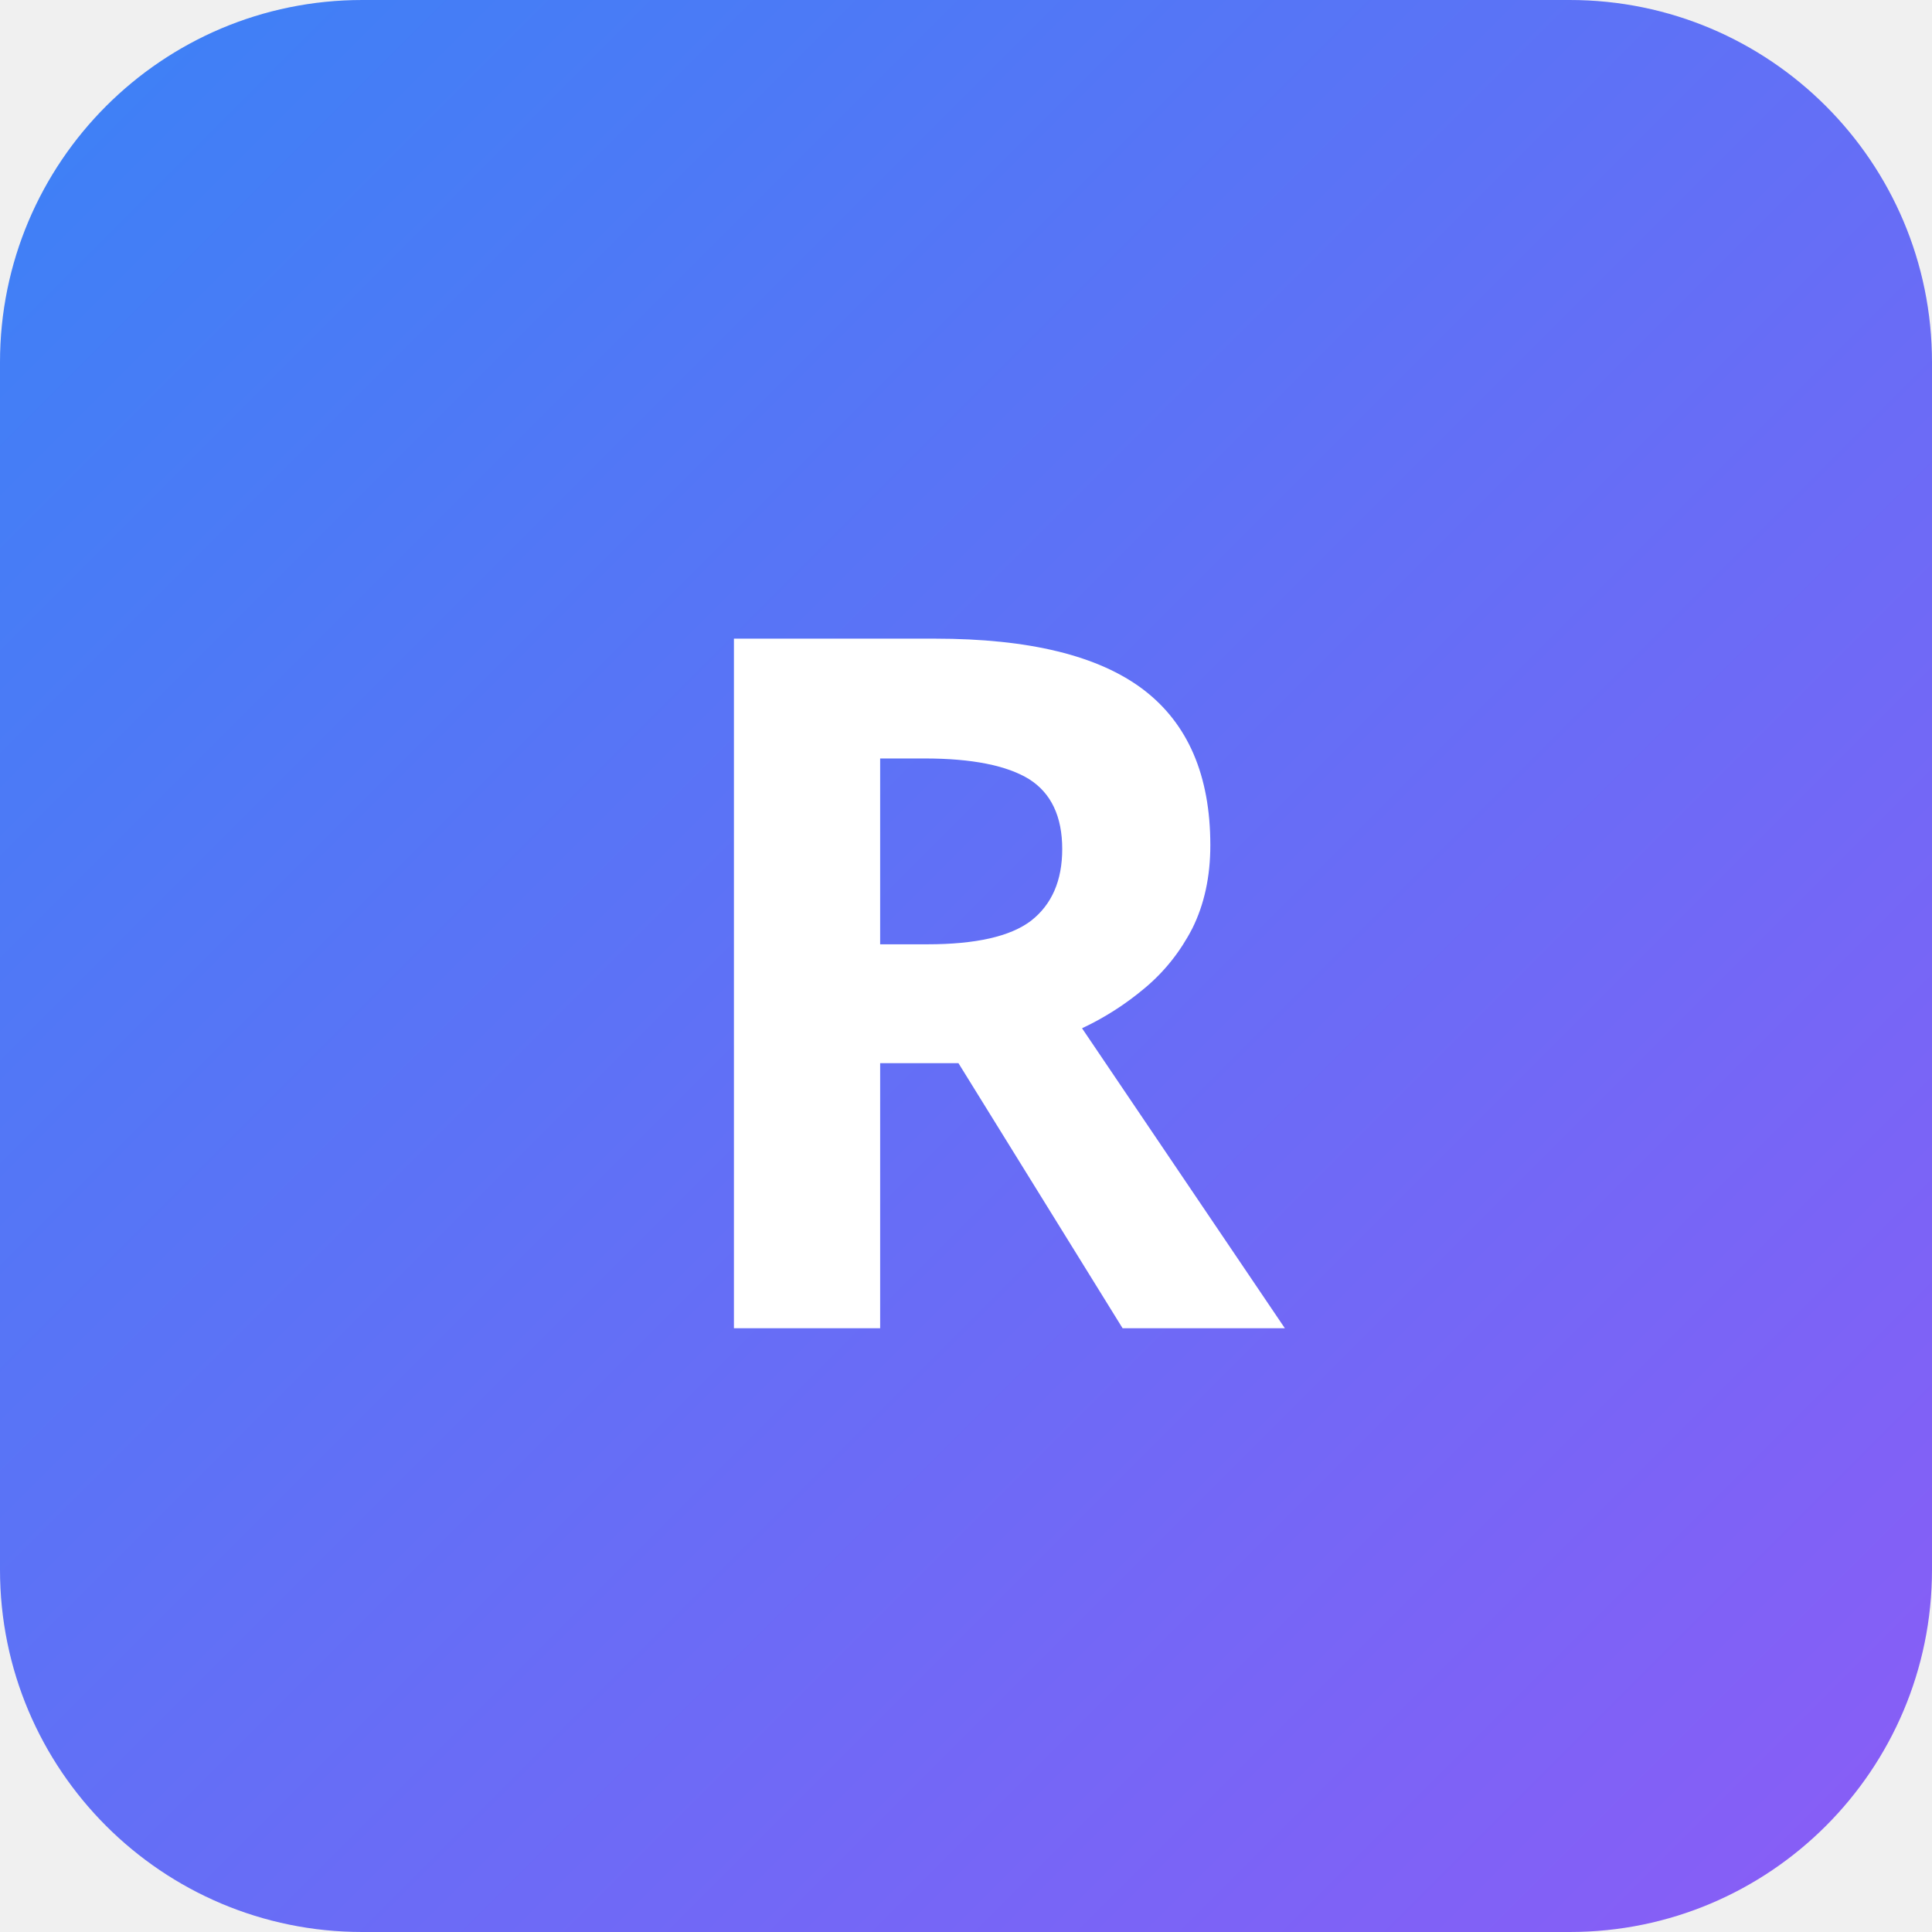
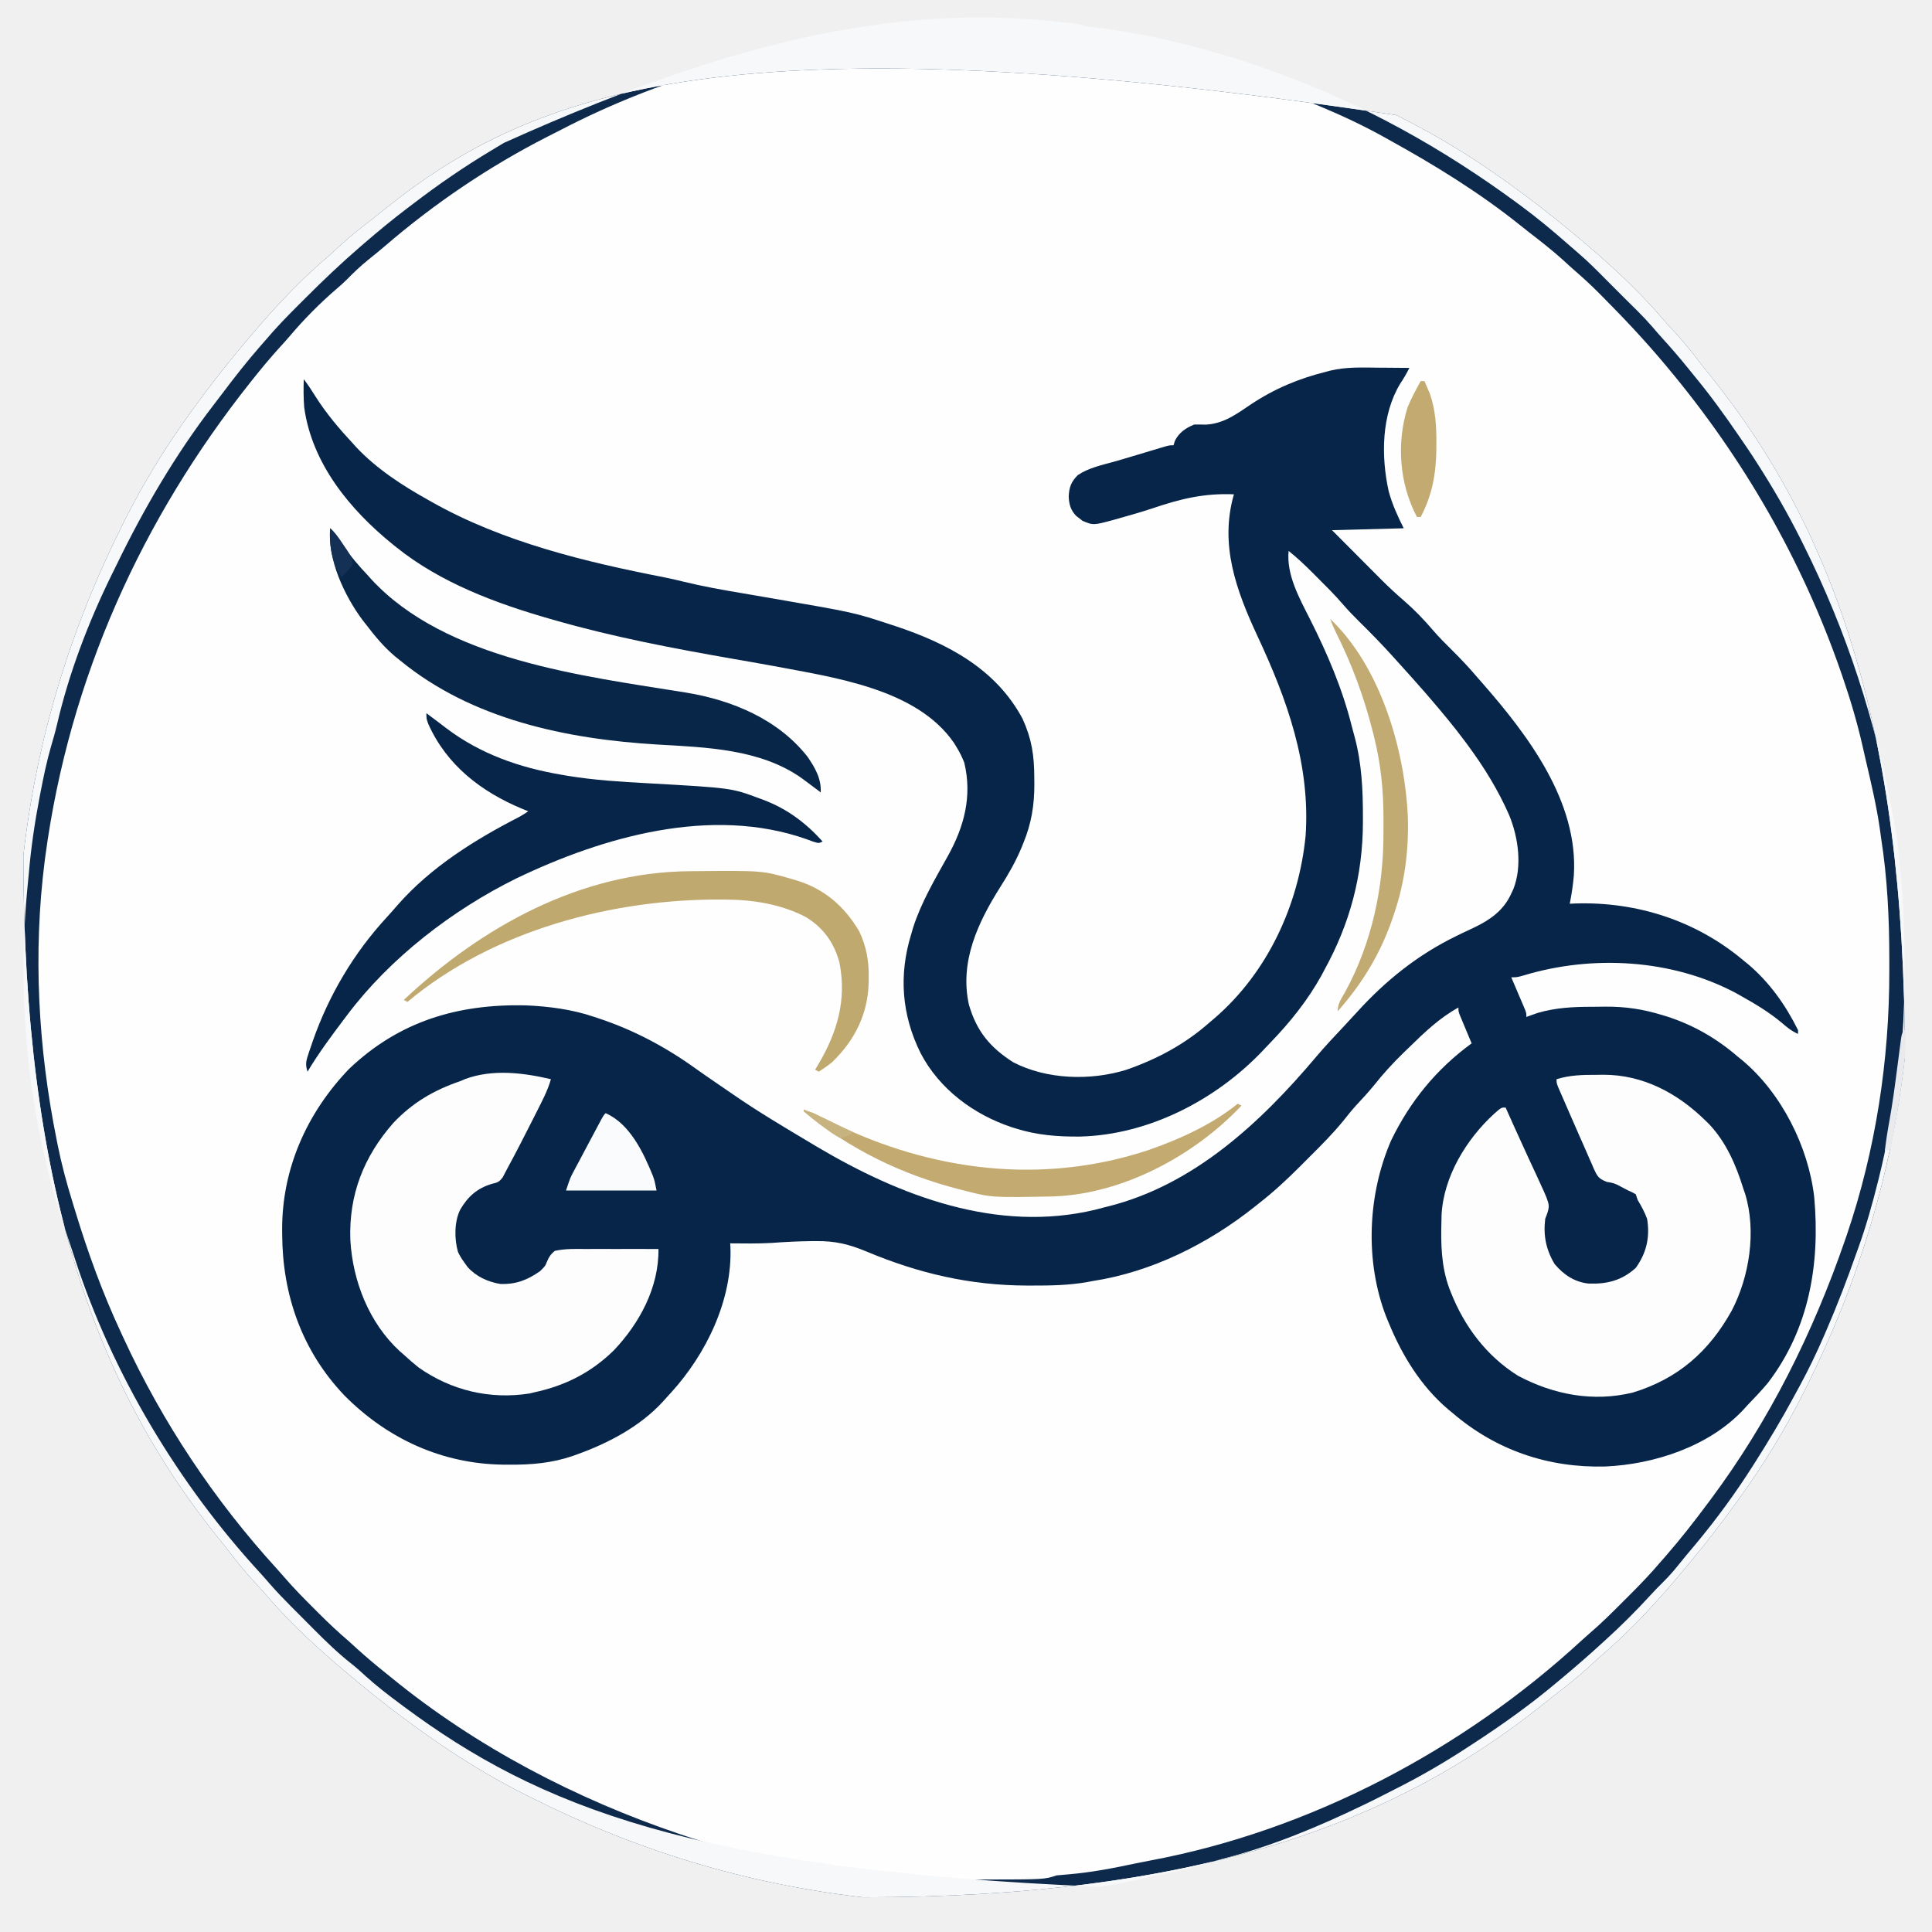
- <svg xmlns="http://www.w3.org/2000/svg" viewBox="0 0 32 32">
-   <defs>
-     <linearGradient id="grad" x1="0%" y1="0%" x2="100%" y2="100%">
-       <stop offset="0%" style="stop-color:#3B82F6;stop-opacity:1" />
-       <stop offset="100%" style="stop-color:#8B5CF6;stop-opacity:1" />
-     </linearGradient>
-   </defs>
-   <rect width="32" height="32" rx="6" fill="url(#grad)" />
-   <text x="16" y="22" font-family="Arial Black, sans-serif" font-size="16" font-weight="900" fill="white" text-anchor="middle">R</text>
+ <svg xmlns="http://www.w3.org/2000/svg" version="1.1" width="1024" height="1024">
+   <path d="M0 0 C0.842 0.42 1.684 0.839 2.551 1.271 C21.907 10.981 40.426 22.356 58 35 C58.747 35.536 59.494 36.072 60.264 36.624 C71.49 44.71 82.385 53.128 93 62 C93.293 62.243 93.293 62.243 94.774 63.474 C111.127 77.095 127.437 91.725 141.242 107.965 C143.353 110.408 145.553 112.759 147.75 115.125 C152.985 120.873 157.757 126.911 162.498 133.069 C164.036 135.046 165.602 136.997 167.176 138.945 C231.163 218.712 269.615 324.201 269.609 499.578 C262.568 561.329 244.807 619.541 217 675 C216.58 675.842 216.161 676.684 215.729 677.551 C206.019 696.907 194.644 715.426 182 733 C181.464 733.747 180.928 734.494 180.376 735.264 C172.29 746.49 163.872 757.385 155 768 C154.757 768.293 154.757 768.293 153.526 769.774 C139.905 786.127 125.275 802.437 109.035 816.242 C106.592 818.353 104.241 820.553 101.875 822.75 C96.127 827.985 90.089 832.757 83.931 837.498 C81.954 839.036 80.003 840.602 78.055 842.176 C-1.712 906.163 -107.201 944.615 -282.578 944.609 C-344.329 937.568 -402.541 919.807 -458 892 C-458.842 891.58 -459.684 891.161 -460.551 890.729 C-479.907 881.019 -498.426 869.644 -516 857 C-516.747 856.464 -517.494 855.928 -518.264 855.376 C-529.49 847.29 -540.385 838.872 -551 830 C-551.586 829.514 -552.171 829.027 -552.774 828.526 C-569.127 814.905 -585.437 800.275 -599.242 784.035 C-601.353 781.592 -603.553 779.241 -605.75 776.875 C-610.985 771.127 -615.757 765.089 -620.498 758.931 C-622.036 756.954 -623.602 755.003 -625.176 753.055 C-689.163 673.288 -727.615 567.799 -727.609 392.422 C-720.568 330.671 -702.807 272.459 -675 217 C-674.58 216.158 -674.161 215.316 -673.729 214.449 C-664.019 195.093 -652.644 176.574 -640 159 C-639.464 158.253 -638.928 157.506 -638.376 156.736 C-630.29 145.51 -621.872 134.615 -613 124 C-612.514 123.414 -612.027 122.829 -611.526 122.226 C-597.905 105.873 -583.275 89.563 -567.035 75.758 C-564.592 73.647 -562.241 71.447 -559.875 69.25 C-554.127 64.015 -548.089 59.243 -541.931 54.502 C-539.954 52.964 -538.003 51.398 -536.055 49.824 C-456.288 -14.163 -350.799 -52.615 0 0 Z " fill="#FEFEFE" transform="translate(740,61)" />
+   <path d="M0 0 C1.592 0.01 3.185 0.019 4.777 0.027 C8.643 0.049 12.509 0.084 16.375 0.125 C14.93 3.079 13.309 5.754 11.5 8.5 C1.522 24.992 1.334 46.97 5.383 65.379 C7.233 72.365 10.154 78.684 13.375 85.125 C0.835 85.455 -11.705 85.785 -24.625 86.125 C-20.217 90.557 -15.807 94.986 -11.393 99.412 C-9.894 100.916 -8.397 102.42 -6.9 103.925 C-4.738 106.1 -2.572 108.271 -0.406 110.441 C0.252 111.105 0.911 111.769 1.59 112.453 C5.473 116.337 9.466 120.032 13.633 123.611 C19.031 128.302 24.05 133.497 28.688 138.938 C31.897 142.696 35.363 146.152 38.875 149.625 C43.591 154.3 48.087 159.051 52.375 164.125 C53.262 165.138 54.15 166.149 55.039 167.16 C79.429 195.009 105.988 230.147 103.55 269.049 C103.122 274.124 102.364 279.129 101.375 284.125 C102.396 284.079 103.417 284.032 104.469 283.984 C137.034 282.982 168.42 293.145 193.375 314.125 C194.245 314.831 195.115 315.538 196.012 316.266 C207.231 325.776 215.893 337.975 222.375 351.125 C222.375 351.785 222.375 352.445 222.375 353.125 C218.91 351.604 216.407 349.54 213.562 347.062 C206.959 341.586 199.852 337.299 192.375 333.125 C191.388 332.568 190.4 332.011 189.383 331.438 C155.509 313.422 113.347 311.126 77.008 322.102 C73.375 323.125 73.375 323.125 70.375 323.125 C70.617 323.69 70.86 324.255 71.109 324.837 C72.202 327.39 73.288 329.945 74.375 332.5 C74.566 332.945 74.566 332.945 75.531 335.195 C75.712 335.621 75.712 335.621 76.625 337.773 C76.96 338.559 77.295 339.344 77.641 340.154 C78.375 342.125 78.375 342.125 78.375 344.125 C78.909 343.932 79.442 343.738 79.992 343.539 C80.737 343.279 81.482 343.018 82.25 342.75 C82.969 342.495 83.689 342.24 84.43 341.977 C94.014 339.205 103.139 338.752 113.059 338.754 C115.475 338.75 117.889 338.714 120.305 338.676 C130.906 338.599 140.249 340.013 150.375 343.125 C151.207 343.377 152.039 343.628 152.896 343.887 C166.952 348.412 179.204 355.479 190.375 365.125 C191.11 365.715 191.845 366.306 192.602 366.914 C213.502 384.269 227.902 412.883 230.957 439.703 C234.116 474.959 228.311 509.46 206.375 538.125 C202.882 542.291 199.146 546.212 195.375 550.125 C194.781 550.782 194.186 551.44 193.574 552.117 C175.371 571.721 146.201 581.267 120.176 582.398 C90.062 583.186 62.353 573.81 39.375 554.125 C38.564 553.46 37.753 552.795 36.918 552.109 C22.489 539.839 12.496 523.529 5.375 506.125 C4.943 505.082 4.511 504.039 4.066 502.965 C-7.293 473.607 -5.781 438.301 6.719 409.539 C16.792 388.775 30.75 371.727 49.375 358.125 C48.87 356.921 48.364 355.717 47.844 354.477 C47.187 352.901 46.531 351.326 45.875 349.75 C45.541 348.956 45.207 348.162 44.863 347.344 C44.547 346.583 44.232 345.823 43.906 345.039 C43.613 344.337 43.32 343.636 43.018 342.913 C42.375 341.125 42.375 341.125 42.375 339.125 C32.322 344.685 24.536 352.154 16.375 360.125 C15.272 361.188 14.169 362.25 13.066 363.312 C7.513 368.715 2.411 374.339 -2.414 380.41 C-5.415 384.095 -8.63 387.561 -11.875 391.031 C-14.23 393.605 -16.371 396.322 -18.539 399.055 C-23.976 405.733 -29.984 411.786 -36.09 417.851 C-37.997 419.747 -39.894 421.654 -41.789 423.562 C-48.758 430.54 -55.83 437.068 -63.625 443.125 C-64.3 443.664 -64.974 444.204 -65.669 444.759 C-90.306 464.382 -120.308 479.352 -151.625 484.125 C-152.498 484.29 -153.371 484.455 -154.27 484.625 C-164.125 486.373 -173.835 486.524 -183.812 486.5 C-184.693 486.499 -185.574 486.498 -186.481 486.497 C-216.454 486.399 -243.61 480.084 -271.254 468.501 C-280.573 464.604 -288.005 462.796 -298.125 462.938 C-299.094 462.944 -300.063 462.95 -301.062 462.957 C-307.948 463.03 -314.772 463.396 -321.641 463.902 C-328.964 464.312 -336.293 464.201 -343.625 464.125 C-343.579 464.771 -343.532 465.417 -343.484 466.082 C-342.408 494.182 -356.344 522.779 -374.898 543.184 C-375.375 543.698 -375.852 544.212 -376.343 544.742 C-377.384 545.865 -378.403 547.01 -379.414 548.16 C-391.487 561.255 -408.267 570.074 -424.812 576 C-425.21 576.143 -425.21 576.143 -427.221 576.868 C-438.079 580.564 -448.834 581.493 -460.25 581.438 C-460.863 581.435 -460.863 581.435 -463.966 581.42 C-496.372 580.99 -525.269 567.737 -548.093 544.734 C-570.575 521.113 -580.921 491.51 -581.062 459.375 C-581.066 459.005 -581.066 459.005 -581.082 457.13 C-581.255 424.672 -568.01 395.005 -545.625 371.688 C-519.103 346.434 -488.089 337.216 -452.156 337.98 C-439.919 338.483 -427.236 340.122 -415.625 344.125 C-414.981 344.336 -414.338 344.547 -413.674 344.764 C-394.766 350.997 -377.667 360.112 -361.549 371.746 C-358.254 374.108 -354.907 376.396 -351.562 378.688 C-351.227 378.918 -351.227 378.918 -349.527 380.083 C-348.193 380.998 -346.859 381.911 -345.525 382.824 C-344.321 383.649 -343.118 384.476 -341.917 385.305 C-328.548 394.528 -314.569 402.81 -300.625 411.125 C-299.651 411.706 -298.678 412.288 -297.674 412.887 C-253.509 439.108 -202.078 458.723 -150.164 446.316 C-148.65 445.923 -147.137 445.526 -145.625 445.125 C-144.891 444.943 -144.157 444.761 -143.401 444.574 C-97.924 433.23 -62.505 400.196 -33.062 365.295 C-28.254 359.62 -23.181 354.21 -18.078 348.801 C-15.835 346.423 -13.616 344.028 -11.422 341.605 C3.812 324.798 20.937 311.099 41.383 301.176 C42.443 300.66 43.503 300.144 44.594 299.613 C46.688 298.604 48.79 297.611 50.9 296.637 C59.269 292.631 66.375 287.563 70.312 278.875 C70.503 278.47 70.503 278.47 71.465 276.422 C76.281 264.268 74.13 249.044 69.291 237.219 C63.472 223.918 55.973 211.788 47.375 200.125 C46.952 199.551 46.529 198.976 46.094 198.384 C39.874 190 33.191 182.026 26.375 174.125 C25.737 173.385 25.099 172.645 24.441 171.883 C19.821 166.569 15.101 161.345 10.375 156.125 C9.553 155.208 8.73 154.292 7.883 153.348 C2.033 146.882 -4.007 140.656 -10.235 134.552 C-13.276 131.554 -16.196 128.516 -18.98 125.277 C-23.157 120.438 -27.658 115.945 -32.188 111.438 C-32.6 111.023 -32.6 111.023 -34.686 108.928 C-38.848 104.772 -43.022 100.788 -47.625 97.125 C-48.908 109.699 -41.887 122.247 -36.351 133.191 C-27.078 151.576 -19.105 170.205 -14.104 190.231 C-13.672 191.941 -13.203 193.641 -12.73 195.34 C-8.848 209.589 -8.21 224.07 -8.25 238.75 C-8.251 239.582 -8.252 240.414 -8.254 241.271 C-8.364 269.27 -15.102 294.53 -28.625 319.125 C-29.165 320.142 -29.705 321.159 -30.262 322.207 C-37.45 335.209 -46.879 346.985 -57.189 357.638 C-58.699 359.201 -60.186 360.784 -61.676 362.367 C-86.451 388.307 -121.921 406.592 -158.098 407.527 C-170.072 407.651 -181.195 406.773 -192.625 403.125 C-193.28 402.916 -193.935 402.707 -194.61 402.492 C-214.658 395.812 -232.723 382.334 -242.637 363.41 C-252.799 342.941 -254.323 321.801 -247.625 300.125 C-247.309 299.034 -246.993 297.944 -246.668 296.82 C-242.371 283.4 -235.041 271.032 -228.207 258.77 C-219.577 243.242 -215.261 227.054 -219.543 209.324 C-220.695 206.389 -221.974 203.807 -223.625 201.125 C-224.071 200.395 -224.517 199.666 -224.977 198.914 C-244.809 169.996 -288.971 164.172 -320.625 158.125 C-327.908 156.782 -335.205 155.52 -342.5 154.25 C-373.777 148.799 -405.07 142.835 -435.625 134.125 C-436.71 133.817 -437.794 133.51 -438.912 133.193 C-467.688 124.935 -497.041 114.08 -520.625 95.125 C-521.184 94.678 -521.742 94.23 -522.318 93.77 C-545.005 75.43 -565.284 50.929 -569.391 21.031 C-569.792 16.058 -569.784 11.109 -569.625 6.125 C-567.338 9.08 -565.338 12.134 -563.375 15.312 C-557.64 24.359 -550.91 32.29 -543.625 40.125 C-543.046 40.77 -542.467 41.414 -541.871 42.078 C-531.059 53.591 -517.353 62.493 -503.625 70.125 C-502.971 70.496 -502.317 70.867 -501.643 71.249 C-464.155 92.414 -420.406 102.953 -378.5 111.125 C-375.066 111.797 -371.676 112.599 -368.279 113.438 C-358.079 115.931 -347.804 117.763 -337.453 119.503 C-332.382 120.357 -327.314 121.234 -322.246 122.109 C-321.745 122.196 -321.745 122.196 -319.212 122.633 C-277.968 129.765 -277.968 129.765 -258.625 136.125 C-257.72 136.421 -256.814 136.718 -255.881 137.023 C-228.435 146.156 -202.725 159.648 -188.625 186.125 C-183.765 196.829 -182.444 205.601 -182.438 217.25 C-182.425 218.423 -182.413 219.596 -182.4 220.805 C-182.382 231.931 -183.959 241.583 -188.188 251.875 C-188.537 252.736 -188.886 253.598 -189.246 254.485 C-192.347 261.894 -196.201 268.606 -200.514 275.36 C-212.318 294.104 -222.043 314.743 -217.12 337.457 C-213.139 351.499 -205.926 360.302 -193.625 368.125 C-175.881 377.355 -152.622 378.027 -133.625 372.125 C-117.337 366.472 -102.569 358.574 -89.625 347.125 C-88.659 346.304 -87.694 345.483 -86.699 344.637 C-58.645 320.354 -42.254 284.69 -38.625 248.125 C-36.042 210.363 -48.384 175.965 -64.119 142.3 C-75.387 118.089 -84.316 93.861 -76.625 67.125 C-92.698 66.462 -105.123 69.576 -120.383 74.754 C-125.567 76.462 -130.807 77.964 -136.062 79.438 C-136.986 79.704 -137.91 79.971 -138.862 80.246 C-151.111 83.619 -151.111 83.619 -156.867 81.172 C-157.137 80.958 -157.137 80.958 -158.5 79.875 C-159.054 79.457 -159.609 79.04 -160.18 78.609 C-163.124 75.585 -163.982 72.53 -164.188 68.375 C-163.997 63.403 -162.89 60.437 -159.34 56.922 C-153.697 53.187 -147.118 51.723 -140.647 49.964 C-137.232 49.016 -133.842 48.001 -130.449 46.977 C-125.655 45.531 -120.861 44.085 -116.059 42.664 C-115.059 42.367 -114.059 42.07 -113.029 41.764 C-110.625 41.125 -110.625 41.125 -108.625 41.125 C-108.512 40.754 -108.512 40.754 -107.938 38.875 C-105.835 34.469 -102.101 31.906 -97.625 30.125 C-95.583 30.105 -93.541 30.132 -91.5 30.188 C-82.016 29.664 -75.381 24.679 -67.682 19.498 C-55.193 11.16 -42.183 5.725 -27.625 2.125 C-27.289 2.034 -27.289 2.034 -25.589 1.572 C-17.159 -0.46 -8.608 -0.095 0 0 Z " fill="#062548" transform="translate(730.625,194.875)" />
+   <path d="M0 0 C0.842 0.42 1.684 0.839 2.551 1.271 C21.907 10.981 40.426 22.356 58 35 C58.747 35.536 59.494 36.072 60.264 36.624 C71.49 44.71 82.385 53.128 93 62 C93.293 62.243 93.293 62.243 94.774 63.474 C111.127 77.095 127.437 91.725 141.242 107.965 C143.353 110.408 145.553 112.759 147.75 115.125 C152.985 120.873 157.757 126.911 162.498 133.069 C164.036 135.046 165.602 136.997 167.176 138.945 C231.163 218.712 269.615 324.201 269.609 499.578 C262.568 561.329 244.807 619.541 217 675 C216.58 675.842 216.161 676.684 215.729 677.551 C206.019 696.907 194.644 715.426 182 733 C181.464 733.747 180.928 734.494 180.376 735.264 C172.29 746.49 163.872 757.385 155 768 C154.757 768.293 154.757 768.293 153.526 769.774 C139.905 786.127 125.275 802.437 109.035 816.242 C106.592 818.353 104.241 820.553 101.875 822.75 C96.127 827.985 90.089 832.757 83.931 837.498 C81.954 839.036 80.003 840.602 78.055 842.176 C-1.712 906.163 -107.201 944.615 -282.578 944.609 C-344.329 937.568 -402.541 919.807 -458 892 C-458.842 891.58 -459.684 891.161 -460.551 890.729 C-479.907 881.019 -498.426 869.644 -516 857 C-516.747 856.464 -517.494 855.928 -518.264 855.376 C-529.49 847.29 -540.385 838.872 -551 830 C-551.586 829.514 -552.171 829.027 -552.774 828.526 C-569.127 814.905 -585.437 800.275 -599.242 784.035 C-601.353 781.592 -603.553 779.241 -605.75 776.875 C-610.985 771.127 -615.757 765.089 -620.498 758.931 C-622.036 756.954 -623.602 755.003 -625.176 753.055 C-689.163 673.288 -727.615 567.799 -727.609 392.422 C-720.568 330.671 -702.807 272.459 -675 217 C-674.58 216.158 -674.161 215.316 -673.729 214.449 C-664.019 195.093 -652.644 176.574 -640 159 C-639.464 158.253 -638.928 157.506 -638.376 156.736 C-630.29 145.51 -621.872 134.615 -613 124 C-612.514 123.414 -612.027 122.829 -611.526 122.226 C-597.905 105.873 -583.275 89.563 -567.035 75.758 C-564.592 73.647 -562.241 71.447 -559.875 69.25 C-554.127 64.015 -548.089 59.243 -541.931 54.502 C-539.954 52.964 -538.003 51.398 -536.055 49.824 C-456.288 -14.163 -350.799 -52.615 0 0 Z M-275 -41 C-275.512 -40.952 -275.512 -40.952 -278.104 -40.708 C-335.163 -35.19 -392.094 -18.527 -442.93 7.928 C-445.247 9.128 -447.574 10.304 -449.902 11.48 C-480.738 27.194 -509.782 46.856 -536.004 69.441 C-538.898 71.913 -541.844 74.305 -544.812 76.688 C-548.839 79.961 -552.521 83.408 -556.133 87.129 C-557.878 88.877 -559.675 90.471 -561.562 92.062 C-570.417 99.687 -578.866 108.2 -586.406 117.125 C-588.343 119.404 -590.359 121.603 -592.375 123.812 C-597.102 129.064 -601.603 134.47 -606 140 C-606.517 140.65 -607.034 141.3 -607.567 141.97 C-664.221 213.417 -703.284 297.91 -716 393 C-716.096 393.745 -716.192 394.49 -716.292 395.258 C-722.56 444.381 -719.745 494.57 -710 543 C-709.904 543.485 -709.904 543.485 -709.417 545.94 C-707.394 556.016 -704.746 565.86 -701.717 575.677 C-701.178 577.424 -700.644 579.172 -700.114 580.92 C-693.413 602.913 -685.712 624.15 -676 645 C-675.523 646.036 -675.046 647.072 -674.555 648.14 C-653.9 692.888 -626.479 734.072 -593.266 770.488 C-592.011 771.879 -590.763 773.277 -589.545 774.7 C-584.486 780.596 -579.065 786.083 -573.562 791.562 C-572.66 792.469 -571.757 793.376 -570.826 794.311 C-565.712 799.418 -560.488 804.299 -555 809 C-553.392 810.454 -551.788 811.912 -550.188 813.375 C-545.457 817.634 -540.615 821.718 -535.639 825.687 C-534.501 826.598 -533.369 827.516 -532.24 828.438 C-487.429 865.016 -434.624 892.488 -380 911 C-379.589 911.14 -379.589 911.14 -377.509 911.85 C-352.857 920.179 -327.597 925.587 -302 930 C-301.517 930.085 -301.517 930.085 -299.075 930.516 C-276.053 934.53 -252.761 935.326 -229.434 935.206 C-225.71 935.187 -221.986 935.185 -218.262 935.186 C-186.418 935.139 -186.418 935.139 -180 933 C-177.967 932.807 -175.933 932.618 -173.896 932.456 C-161.711 931.462 -149.928 929.159 -137.982 926.622 C-135.239 926.05 -132.492 925.513 -129.738 924.996 C-45.505 909.153 35.531 866.336 98.27 808.484 C99.724 807.161 101.184 805.843 102.679 804.566 C108.556 799.542 114.021 794.131 119.473 788.657 C121.06 787.065 122.652 785.479 124.244 783.893 C129.707 778.434 135.005 772.894 140 767 C140.949 765.917 141.899 764.834 142.852 763.754 C150.653 754.81 157.915 745.518 165 736 C165.532 735.289 166.065 734.577 166.613 733.844 C197.816 692.003 221.039 645.256 238 596 C238.136 595.606 238.136 595.606 238.823 593.615 C254.131 548.654 261.439 500.878 261.378 453.501 C261.375 451.412 261.376 449.323 261.376 447.234 C261.367 425.598 260.345 404.397 257 383 C256.757 381.266 256.516 379.532 256.277 377.797 C254.503 365.527 251.574 353.423 248.776 341.356 C248.284 339.226 247.797 337.094 247.317 334.96 C244.442 322.187 240.76 309.807 236.5 297.438 C236.386 297.107 236.386 297.107 235.811 295.434 C215.385 236.352 184.09 181.922 144 134 C143.503 133.404 143.006 132.808 142.494 132.193 C131.945 119.584 120.721 107.649 109.125 96 C108.436 95.306 107.747 94.612 107.036 93.897 C103.079 89.952 99.013 86.191 94.782 82.541 C92.603 80.657 90.491 78.704 88.375 76.75 C82.743 71.669 76.798 67.041 70.801 62.403 C69.053 61.041 67.319 59.663 65.59 58.277 C43.826 40.871 20.37 26.448 -4 13 C-4.75 12.581 -5.499 12.162 -6.271 11.731 C-28.14 -0.467 -51.53 -9.424 -75 -18 C-75.825 -18.308 -76.649 -18.616 -77.499 -18.933 C-139.246 -41.892 -209.842 -47.451 -275 -41 Z " fill="#0D2A4D" transform="translate(740,61)" />
+   <path d="M0 0 C0.58 -0.008 0.58 -0.008 3.514 -0.049 C24.612 -0.061 42.869 9.749 57.688 24.312 C58.314 24.926 58.94 25.54 59.586 26.172 C68.62 35.738 73.856 47.904 77.688 60.312 C78.007 61.239 78.327 62.166 78.656 63.121 C84.672 82.757 80.949 107.009 71.531 124.988 C59.468 146.737 42.901 161.167 19.09 168.406 C-1.92 173.523 -22.838 169.527 -41.668 159.531 C-58.329 149.143 -70.168 133.443 -77.312 115.312 C-77.608 114.567 -77.903 113.822 -78.207 113.055 C-82.456 101.376 -82.678 89.568 -82.312 77.312 C-82.294 76.321 -82.276 75.33 -82.258 74.309 C-81.223 53.889 -69.077 34.101 -54.375 20.625 C-50.611 17.312 -50.611 17.312 -48.312 17.312 C-48.051 17.895 -48.051 17.895 -46.73 20.844 C-45.987 22.5 -45.244 24.156 -44.5 25.812 C-44.103 26.697 -43.707 27.581 -43.298 28.491 C-41.018 33.564 -38.712 38.623 -36.371 43.668 C-35.883 44.722 -35.395 45.777 -34.892 46.863 C-33.943 48.911 -32.989 50.956 -32.032 53 C-24.814 68.588 -24.814 68.588 -26.125 73.125 C-26.517 74.177 -26.909 75.229 -27.312 76.312 C-28.396 85.154 -26.896 92.652 -22.312 100.312 C-17.533 105.952 -11.802 109.841 -4.336 110.625 C5.484 110.993 13.315 108.985 20.688 102.312 C26.431 94.264 28.256 86.052 26.688 76.312 C25.369 72.716 23.65 69.588 21.688 66.312 C21.357 65.322 21.028 64.332 20.688 63.312 C18.863 62.25 18.863 62.25 16.688 61.312 C16.062 60.982 15.437 60.653 14.793 60.312 C14.16 59.982 13.527 59.653 12.875 59.312 C12.25 58.982 11.625 58.653 10.98 58.312 C8.688 57.312 8.688 57.312 5.306 56.737 C0.988 55.037 0.318 53.845 -1.544 49.804 C-1.702 49.426 -1.702 49.426 -2.504 47.516 C-2.857 46.73 -3.21 45.945 -3.574 45.136 C-4.699 42.621 -5.787 40.093 -6.875 37.562 C-7.609 35.907 -8.345 34.252 -9.084 32.598 C-10.862 28.6 -12.608 24.589 -14.338 20.57 C-15.277 18.396 -16.224 16.226 -17.175 14.057 C-17.73 12.783 -18.285 11.509 -18.84 10.234 C-19.321 9.132 -19.801 8.029 -20.297 6.894 C-21.312 4.312 -21.312 4.312 -21.312 2.312 C-14.18 0.105 -7.433 -0.02 0 0 Z " fill="#FDFDFE" transform="translate(846.3125,569.6875)" />
+   <path d="M0 0 C-1.737 6.09 -4.651 11.561 -7.5 17.188 C-8.031 18.242 -8.562 19.297 -9.109 20.384 C-13.648 29.371 -18.228 38.345 -23.025 47.198 C-23.873 48.766 -24.697 50.347 -25.516 51.93 C-27.289 54.404 -28.265 54.77 -31.188 55.438 C-39.04 57.736 -44.01 62.156 -48.09 69.168 C-51.256 75.54 -51.226 84.788 -49.246 91.59 C-48.283 93.558 -47.302 95.239 -46 97 C-45.407 97.826 -44.814 98.653 -44.203 99.504 C-39.753 104.546 -33.458 107.427 -26.863 108.52 C-18.455 108.81 -12.565 106.468 -5.75 101.75 C-3 99 -3 99 -2.22 97.017 C-1.141 94.339 -0.208 92.891 2 91 C7.503 89.783 12.95 89.926 18.562 90 C20.148 89.993 21.734 89.982 23.32 89.967 C27.185 89.94 31.049 89.956 34.914 89.987 C37.862 90.005 40.81 89.986 43.758 89.965 C48.173 89.938 52.585 89.951 57 90 C57.256 110.338 47.03 129.295 33.293 143.766 C21.123 155.624 7.503 162.481 -9 166 C-9.764 166.191 -10.529 166.382 -11.316 166.578 C-32.311 169.879 -52.886 164.972 -70.168 152.762 C-72.878 150.597 -75.452 148.352 -78 146 C-78.692 145.399 -79.384 144.799 -80.098 144.18 C-96.408 129.199 -105.112 106.914 -106.312 85.148 C-107.145 61.284 -99.281 41.139 -83.543 23.199 C-73.34 12.399 -62.028 5.804 -48 1 C-47.185 0.651 -46.371 0.301 -45.531 -0.059 C-30.996 -5.465 -14.689 -3.456 0 0 Z " fill="#FDFDFE" transform="translate(292,572)" />
+   <path d="M0 0 C0.842 0.42 1.684 0.839 2.551 1.271 C21.907 10.981 40.426 22.356 58 35 C58.747 35.536 59.494 36.072 60.264 36.624 C71.49 44.71 82.385 53.128 93 62 C93.293 62.243 93.293 62.243 94.774 63.474 C111.127 77.095 127.437 91.725 141.242 107.965 C143.353 110.408 145.553 112.759 147.75 115.125 C152.985 120.873 157.757 126.911 162.498 133.069 C164.036 135.046 165.602 136.997 167.176 138.945 C231.163 218.712 269.615 324.201 269.609 499.578 C262.568 561.329 244.807 619.541 217 675 C216.58 675.842 216.161 676.684 215.729 677.551 C206.019 696.907 194.644 715.426 182 733 C181.464 733.747 180.928 734.494 180.376 735.264 C172.29 746.49 163.872 757.385 155 768 C154.757 768.293 154.757 768.293 153.526 769.774 C139.905 786.127 125.275 802.437 109.035 816.242 C106.592 818.353 104.241 820.553 101.875 822.75 C96.127 827.985 90.089 832.757 83.931 837.498 C81.954 839.036 80.003 840.602 78.055 842.176 C-1.712 906.163 -107.201 944.615 -282.578 944.609 C-344.329 937.568 -402.541 919.807 -458 892 C-458.842 891.58 -459.684 891.161 -460.551 890.729 C-479.907 881.019 -498.426 869.644 -516 857 C-516.747 856.464 -517.494 855.928 -518.264 855.376 C-529.49 847.29 -540.385 838.872 -551 830 C-551.586 829.514 -552.171 829.027 -552.774 828.526 C-569.127 814.905 -585.437 800.275 -599.242 784.035 C-601.353 781.592 -603.553 779.241 -605.75 776.875 C-610.985 771.127 -615.757 765.089 -620.498 758.931 C-622.036 756.954 -623.602 755.003 -625.176 753.055 C-689.163 673.288 -727.615 567.799 -727.609 392.422 C-720.568 330.671 -702.807 272.459 -675 217 C-674.58 216.158 -674.161 215.316 -673.729 214.449 C-664.019 195.093 -652.644 176.574 -640 159 C-639.464 158.253 -638.928 157.506 -638.376 156.736 C-630.29 145.51 -621.872 134.615 -613 124 C-612.514 123.414 -612.027 122.829 -611.526 122.226 C-597.905 105.873 -583.275 89.563 -567.035 75.758 C-564.592 73.647 -562.241 71.447 -559.875 69.25 C-554.127 64.015 -548.089 59.243 -541.931 54.502 C-539.954 52.964 -538.003 51.398 -536.055 49.824 C-456.288 -14.163 -350.799 -52.615 0 0 Z M-472.904 14.723 C-475.091 16.056 -477.289 17.37 -479.488 18.684 C-493.909 27.337 -507.648 36.772 -521 47 C-522.047 47.79 -523.093 48.58 -524.172 49.395 C-532.013 55.334 -539.551 61.577 -547 68 C-547.717 68.615 -548.433 69.23 -549.172 69.863 C-559.214 78.557 -568.831 87.664 -578.202 97.072 C-579.826 98.701 -581.454 100.324 -583.084 101.947 C-588.6 107.459 -593.958 113.046 -599 119 C-599.949 120.083 -600.899 121.166 -601.852 122.246 C-609.072 130.524 -615.813 139.104 -622.406 147.887 C-623.935 149.913 -625.48 151.925 -627.031 153.934 C-646.937 179.841 -663.799 208.658 -678.045 238.038 C-678.981 239.962 -679.934 241.877 -680.887 243.793 C-693.176 268.839 -703.495 295.865 -709.797 323.066 C-710.7 326.929 -711.79 330.713 -712.918 334.516 C-715.266 342.657 -716.965 350.873 -718.562 359.188 C-718.714 359.97 -718.866 360.753 -719.022 361.56 C-721.592 374.924 -723.547 388.262 -724.724 401.827 C-724.998 404.973 -725.307 408.115 -725.617 411.258 C-731.12 470.689 -724.876 532.335 -706 589 C-705.538 590.401 -705.075 591.802 -704.613 593.203 C-703.421 596.806 -702.211 600.403 -701 604 C-700.786 604.664 -700.572 605.329 -700.352 606.013 C-680.565 666.965 -645.493 725.559 -602.16 772.629 C-600.341 774.626 -598.572 776.651 -596.807 778.695 C-593.315 782.69 -589.669 786.492 -585.922 790.246 C-585.27 790.902 -584.618 791.557 -583.946 792.232 C-582.576 793.607 -581.204 794.981 -579.832 796.354 C-577.764 798.424 -575.704 800.502 -573.645 802.58 C-567.124 809.127 -560.614 815.445 -553.329 821.145 C-550.823 823.141 -548.475 825.261 -546.125 827.438 C-540.364 832.666 -534.239 837.365 -528 842 C-527.675 842.242 -527.675 842.242 -526.032 843.468 C-454.696 896.487 -371.943 930.056 -157.07 939.016 C-148.22 937.66 -139.467 936.066 -130.824 933.707 C-127.349 932.837 -123.84 932.238 -120.312 931.625 C-113.196 930.355 -106.379 928.482 -99.477 926.352 C-96.508 925.437 -93.533 924.604 -90.523 923.836 C-65.646 917.369 -41.124 907.157 -18 896 C-17.333 895.679 -16.666 895.358 -15.979 895.027 C-12.013 893.105 -8.078 891.126 -4.159 889.108 C-2.634 888.325 -1.105 887.548 0.425 886.774 C13.435 880.198 25.817 873 38 865 C38.748 864.514 39.497 864.028 40.268 863.528 C56.138 853.227 71.556 842.235 86 830 C87.066 829.108 88.132 828.216 89.199 827.324 C95.926 821.686 102.533 815.936 109 810 C109.274 809.751 109.274 809.751 110.663 808.49 C119.098 800.822 127.093 792.89 134.781 784.473 C137.005 782.042 139.291 779.697 141.637 777.383 C144.385 774.657 146.895 771.84 149.312 768.812 C152.366 765.015 155.466 761.272 158.625 757.562 C169.616 744.38 179.8 730.488 189 716 C189.251 715.605 189.251 715.605 190.522 713.606 C197.59 702.446 204.376 691.16 210.639 679.527 C211.694 677.567 212.76 675.613 213.83 673.66 C218.62 664.867 222.899 655.938 226.875 646.75 C227.173 646.066 227.47 645.383 227.777 644.678 C233.732 630.977 239.038 617.092 244 603 C244.16 602.557 244.16 602.557 244.97 600.316 C249.08 588.947 252.308 577.405 255.25 565.688 C255.417 565.025 255.584 564.363 255.756 563.681 C257.923 555.036 259.758 546.373 261.341 537.605 C261.86 534.765 262.422 531.945 263.023 529.121 C268.152 503.462 269.487 477.544 269.438 451.438 C269.437 450.207 269.437 448.976 269.437 447.708 C269.407 431.989 268.729 416.421 267.259 400.771 C267.081 398.864 266.909 396.957 266.744 395.049 C266.34 390.413 265.912 385.822 265.109 381.234 C265.022 380.734 265.022 380.734 264.58 378.201 C264.389 377.145 264.197 376.088 264 375 C263.897 374.428 263.897 374.428 263.373 371.533 C254.106 321.144 238.884 273.892 216 228 C215.507 227.011 215.015 226.022 214.507 225.002 C207.411 210.849 199.579 197.305 191 184 C190.653 183.46 190.653 183.46 188.895 180.727 C186.966 177.791 184.993 174.892 183 172 C182.504 171.275 182.008 170.55 181.498 169.803 C174.157 159.084 166.607 148.65 158.339 138.627 C157.072 137.088 155.821 135.536 154.57 133.984 C150.235 128.614 145.753 123.419 141.102 118.32 C139.277 116.306 137.509 114.259 135.75 112.188 C130.958 106.675 125.688 101.61 120.496 96.479 C117.366 93.384 114.26 90.265 111.168 87.133 C106.343 82.255 101.534 77.409 96.305 72.961 C94.397 71.338 92.512 69.695 90.633 68.039 C82.655 61.025 74.552 54.311 66 48 C65.315 47.495 64.631 46.989 63.925 46.469 C25.152 17.965 -16.709 -5.525 -62 -22 C-62.957 -22.351 -63.915 -22.701 -64.901 -23.062 C-81.063 -28.968 -97.272 -33.941 -114 -38 C-114.543 -38.132 -114.543 -38.132 -117.29 -38.798 C-132.109 -42.347 -146.818 -45.1 -161.977 -46.706 C-164 -47 -164 -47 -167 -48 C-248.538 -59.12 -335.05 -47.444 -472.904 14.723 Z " fill="#F7F8F9" transform="translate(740,61)" />
+   <path d="M0 0 C0.45 0.34 0.9 0.681 1.363 1.031 C2.755 2.08 4.15 3.123 5.547 4.164 C7.192 5.396 8.828 6.641 10.453 7.898 C28.537 21.596 49.175 28.803 71.426 32.605 C72.673 32.819 73.921 33.033 75.206 33.253 C89.098 35.509 103.024 36.366 117.062 37.125 C161.73 39.635 161.73 39.635 176.375 45.125 C177.195 45.424 178.016 45.724 178.861 46.032 C191.38 50.824 201.013 58.082 210 68 C208 69 208 69 205.086 68.109 C204.474 67.885 204.474 67.885 201.375 66.75 C151.057 49.076 93.787 65.438 47.646 87.587 C13.799 104.302 -19.211 129.692 -42 160 C-42.532 160.704 -43.064 161.408 -43.613 162.134 C-50.44 171.19 -57.175 180.256 -63 190 C-64.062 186.774 -63.932 184.894 -62.883 181.684 C-62.61 180.847 -62.338 180.01 -62.058 179.148 C-61.75 178.253 -61.442 177.359 -61.125 176.438 C-60.807 175.505 -60.489 174.573 -60.161 173.612 C-51.678 149.44 -38.492 127.153 -21.125 108.309 C-19.164 106.178 -17.263 104.008 -15.375 101.812 C2.357 81.57 25.588 67.124 49.305 54.926 C50.923 54.042 52.466 53.023 54 52 C53.492 51.794 53.492 51.794 50.922 50.75 C29.166 41.714 10.847 27.689 1.031 5.785 C0 3 0 3 0 0 Z " fill="#072548" transform="translate(226,378)" />
+   <path d="M0 0 C2.792 2.527 4.616 5.392 6.625 8.562 C10.593 14.587 15.025 19.794 20 25 C20.577 25.652 21.155 26.305 21.75 26.977 C61.241 69.817 134.123 78.283 188.656 87.09 C213.116 91.107 237.498 101.275 253.051 121.156 C257.034 126.967 260.399 132.812 260 140 C259.527 139.636 259.054 139.273 258.566 138.898 C256.392 137.245 254.2 135.619 252 134 C251.326 133.497 250.652 132.995 249.957 132.477 C228.055 116.944 199.31 116.114 173.395 114.617 C125.202 111.722 75.111 101.34 37 70 C36.12 69.291 35.239 68.582 34.332 67.852 C28.434 62.878 23.682 57.11 19 51 C18.381 50.209 17.762 49.417 17.125 48.602 C7.497 35.663 -1.494 16.436 0 0 Z " fill="#072648" transform="translate(175,280)" />
+   <path d="M0 0 C0.861 -0.01 1.721 -0.019 2.608 -0.03 C38.939 -0.357 38.939 -0.357 54.707 4.238 C55.358 4.426 56.009 4.613 56.679 4.806 C71.654 9.339 82.296 18.615 90.129 31.883 C93.881 39.861 95.242 47.266 95.145 56.051 C95.141 56.532 95.141 56.532 95.122 58.968 C94.735 75.74 87.733 89.67 75.707 101.238 C73.435 103.086 71.18 104.66 68.707 106.238 C68.047 105.908 67.387 105.578 66.707 105.238 C67.31 104.234 67.914 103.23 68.535 102.195 C78.491 85.287 83.505 68.312 79.645 48.488 C76.867 37.973 71.059 29.82 61.707 24.238 C48.816 17.536 34.099 15.127 19.676 15.035 C18.931 15.028 18.186 15.021 17.419 15.014 C-40.396 14.588 -104.005 31.289 -149.293 69.238 C-149.953 68.908 -150.613 68.578 -151.293 68.238 C-110.073 29.545 -57.952 0.547 0 0 Z " fill="#C0A96F" transform="translate(365.293,461.7617)" />
+   <path d="M0 0 C0.33 0.165 0.33 0.165 2 1 C-22.873 27.401 -60.684 47.777 -97.439 49.126 C-130.345 49.77 -130.345 49.77 -145 46 C-145.45 45.887 -145.45 45.887 -147.725 45.316 C-177.986 37.54 -205.931 24.022 -230 4 C-226.454 4 -224.829 4.923 -221.68 6.527 C-220.6 7.068 -219.52 7.609 -218.408 8.166 C-217.242 8.75 -216.076 9.335 -214.875 9.938 C-162.111 35.914 -103.338 43.231 -46.976 24.453 C-30.53 18.701 -13.594 11.031 0 0 Z " fill="#C2AA70" transform="translate(656,585)" />
+   <path d="M0 0 C26.801 25.43 39.768 69.757 41.219 105.762 C41.661 122.833 39.512 139.802 34 156 C33.795 156.616 33.591 157.232 33.38 157.867 C26.984 176.912 17.322 192.97 4 208 C4 203.882 6.021 201.174 8 197.688 C22.106 171.814 28.418 142.317 28.261 112.994 C28.25 110.634 28.261 108.274 28.273 105.914 C28.289 91.312 26.92 77.14 23.375 62.938 C23.116 61.887 22.856 60.836 22.589 59.753 C17.893 41.262 11.539 24.033 2.974 6.995 C1.857 4.707 0.885 2.386 0 0 Z " fill="#C2AB72" transform="translate(705,328)" />
+   <path d="M0 0 C12.929 5.678 20.09 21.004 25.09 33.344 C26 36 26 36 27 41 C11.16 41 -4.68 41 -21 41 C-18.75 34.249 -18.75 34.249 -17.136 31.214 C-16.779 30.537 -16.422 29.86 -16.055 29.162 C-15.674 28.452 -15.294 27.743 -14.902 27.012 C-14.705 26.64 -14.705 26.64 -13.707 24.758 C-12.878 23.196 -12.047 21.635 -11.214 20.076 C-9.934 17.68 -8.661 15.281 -7.389 12.881 C-6.581 11.362 -5.773 9.843 -4.965 8.324 C-4.583 7.604 -4.2 6.885 -3.806 6.143 C-1.117 1.117 -1.117 1.117 0 0 Z " fill="#FAFBFC" transform="translate(321,590)" />
+   <path d="M0 0 C0.66 0 1.32 0 2 0 C2.637 1.453 3.259 2.913 3.875 4.375 C4.049 4.781 4.049 4.781 4.93 6.836 C7.821 15.383 8.358 23.71 8.312 32.688 C8.308 33.833 8.303 34.978 8.298 36.158 C8.118 49.17 6.122 60.361 0 72 C-0.66 72 -1.32 72 -2 72 C-11.309 54.302 -12.896 33.112 -7 14 C-5.002 9.158 -2.565 4.561 0 0 Z " fill="#C2AA70" transform="translate(753,202)" />
+   <path d="M0 0 C0.33 0 0.66 0 1 0 C1.277 8.582 0.438 16.82 -0.75 25.312 C-0.928 26.615 -1.105 27.918 -1.288 29.26 C-2.852 40.571 -4.81 51.795 -7 63 C-7.495 63.165 -7.495 63.165 -10 64 C-9.377 58.697 -8.579 53.465 -7.602 48.215 C-5.878 38.704 -4.613 29.146 -3.375 19.562 C-2.949 16.272 -2.519 12.981 -2.086 9.691 C-1.991 8.946 -1.896 8.2 -1.799 7.432 C-1.113 2.226 -1.113 2.226 0 0 Z " fill="#E8EAED" transform="translate(1009,546)" />
+   <path d="M0 0 C2.902 2.637 4.949 5.689 7.125 8.938 C7.829 9.978 8.533 11.018 9.258 12.09 C11.9 16.504 11.9 16.504 12 19 C10.785 20.922 10.785 20.922 9.062 22.75 C8.497 23.364 7.931 23.977 7.348 24.609 C6.903 25.068 6.458 25.527 6 26 C1 18.501 -0.612 8.876 0 0 Z " fill="#143054" transform="translate(175,280)" />
+   <path d="M0 0 C3.429 1.337 6.762 2.794 10.082 4.383 C11.013 4.828 11.945 5.272 12.904 5.73 C13.864 6.191 14.824 6.651 15.812 7.125 C16.792 7.593 17.771 8.061 18.779 8.543 C21.187 9.694 23.594 10.846 26 12 C23.532 14.468 22.476 14.853 19 15 C16.634 13.715 14.689 12.477 12.562 10.875 C12.015 10.483 11.468 10.091 10.904 9.688 C7.131 6.954 3.512 4.062 0 1 C0 0.67 0 0.34 0 0 Z " fill="#C7B37F" transform="translate(426,588)" />
</svg>
